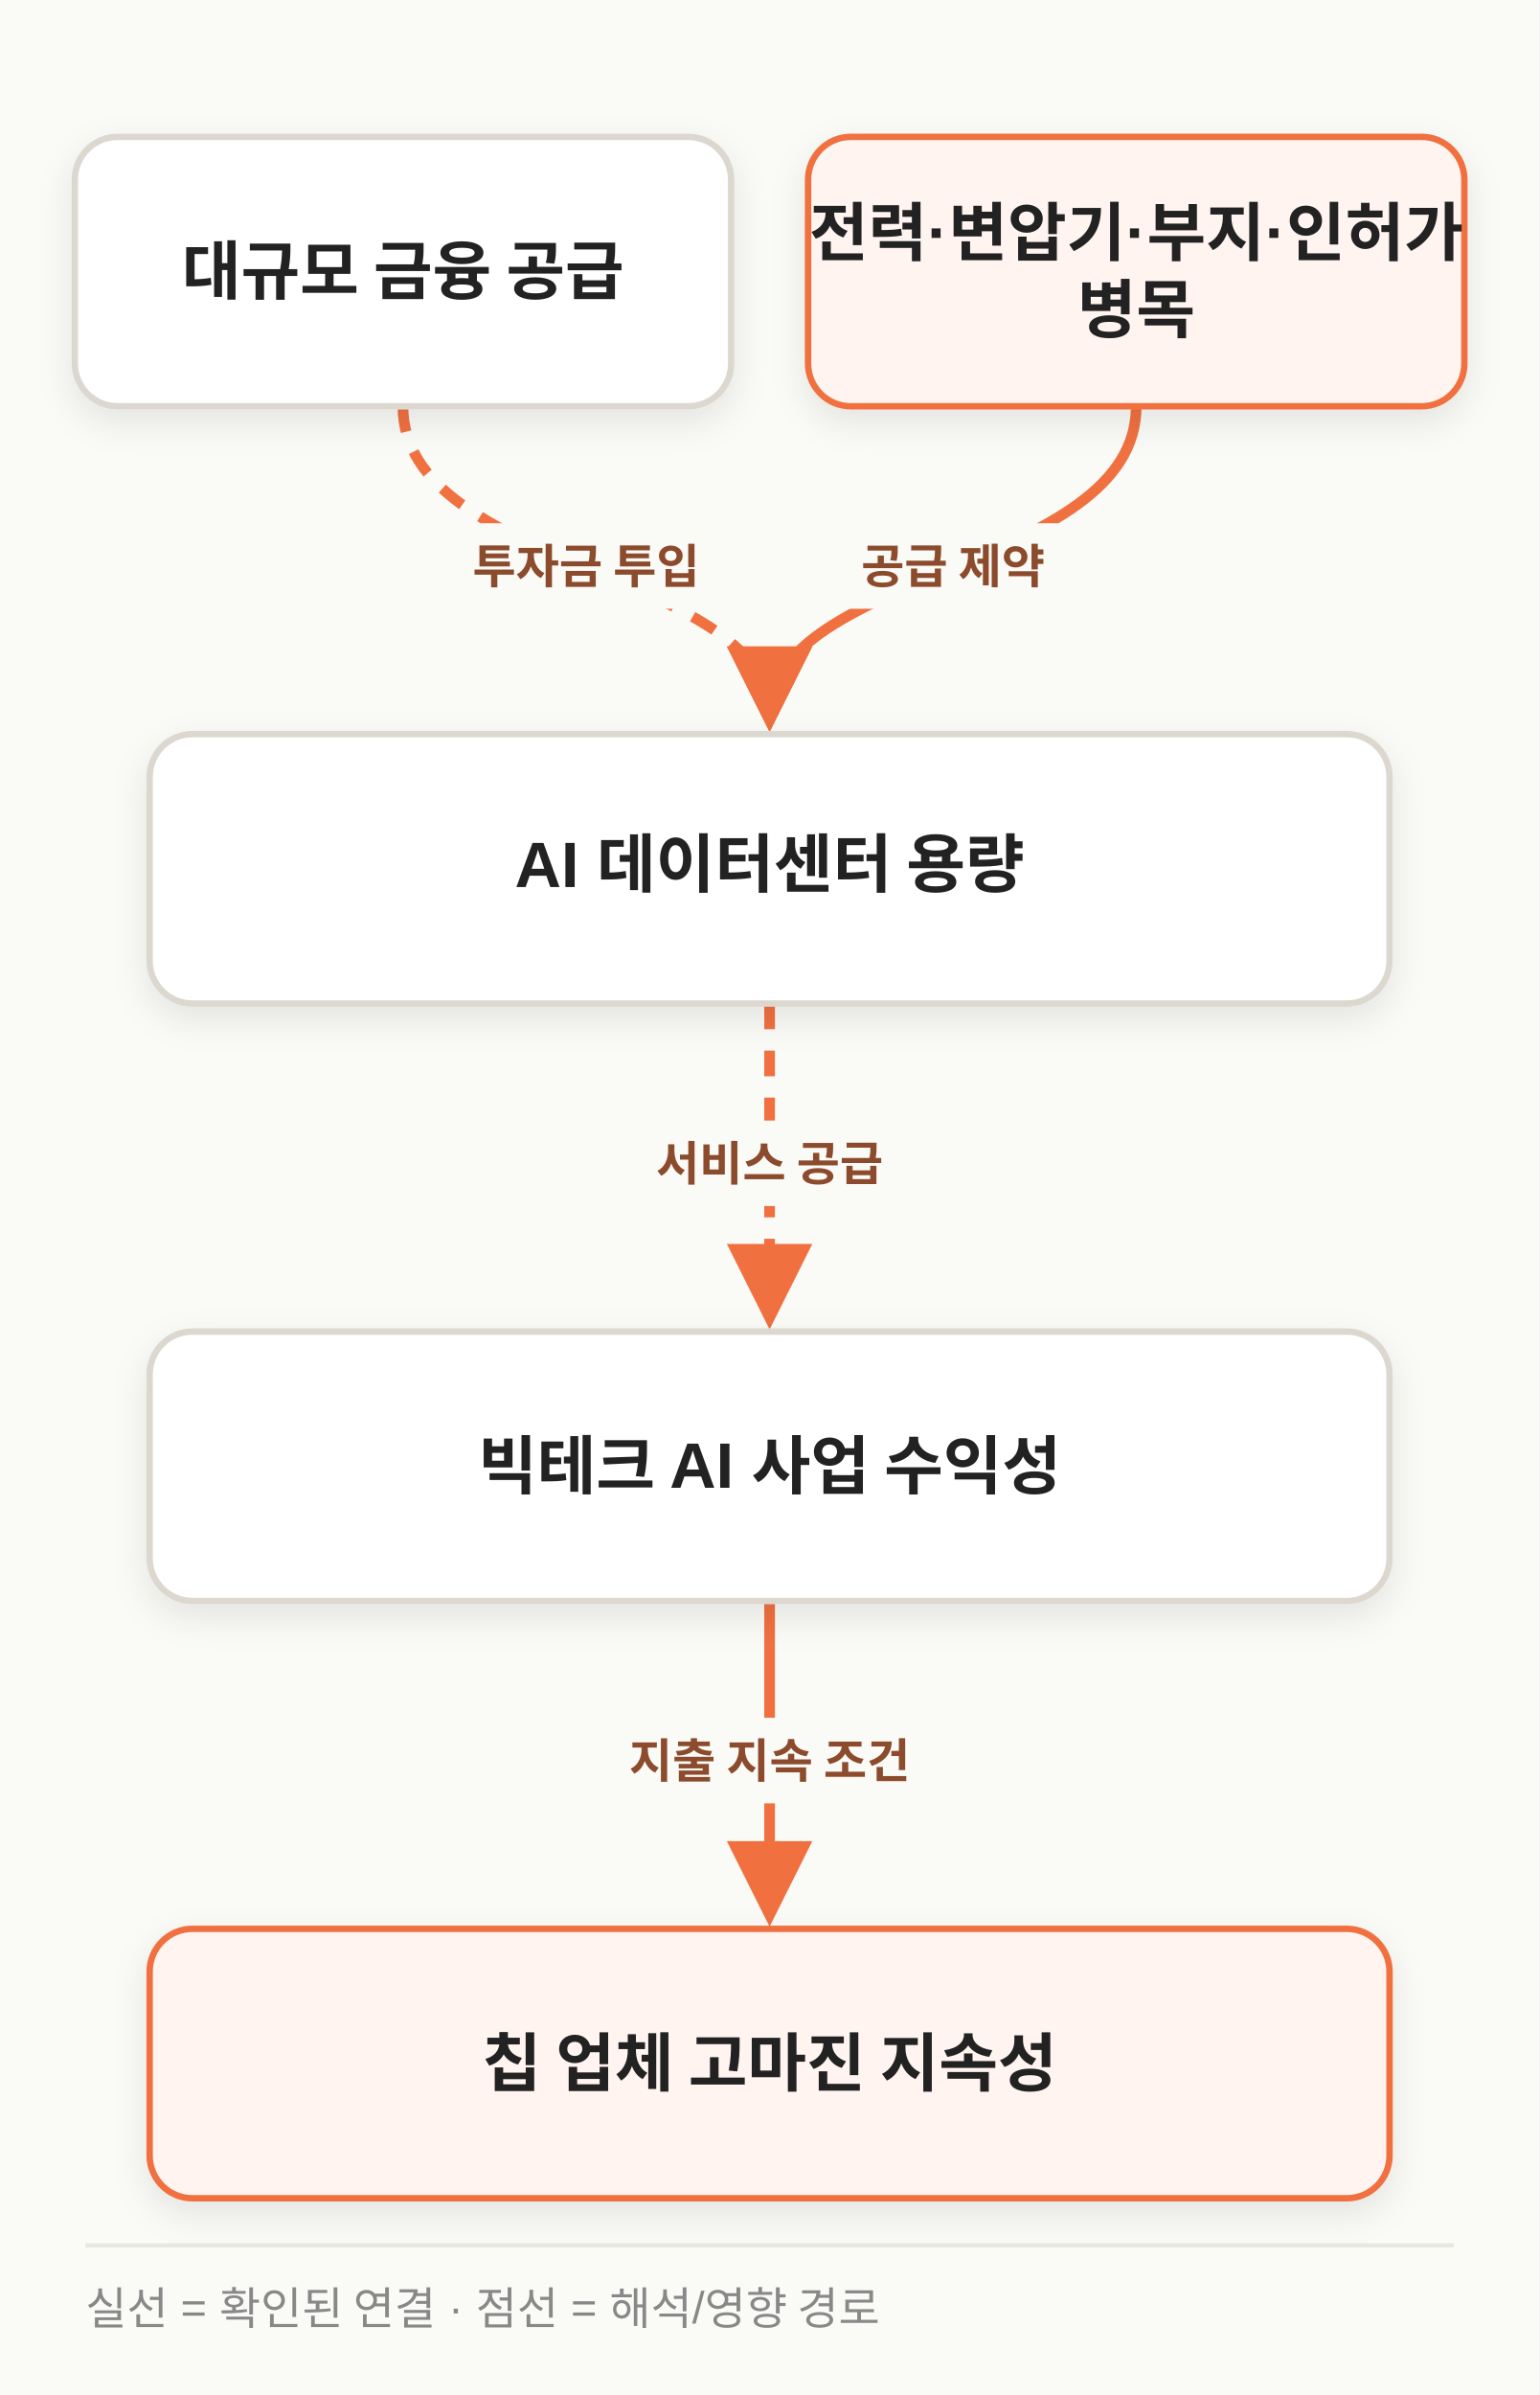
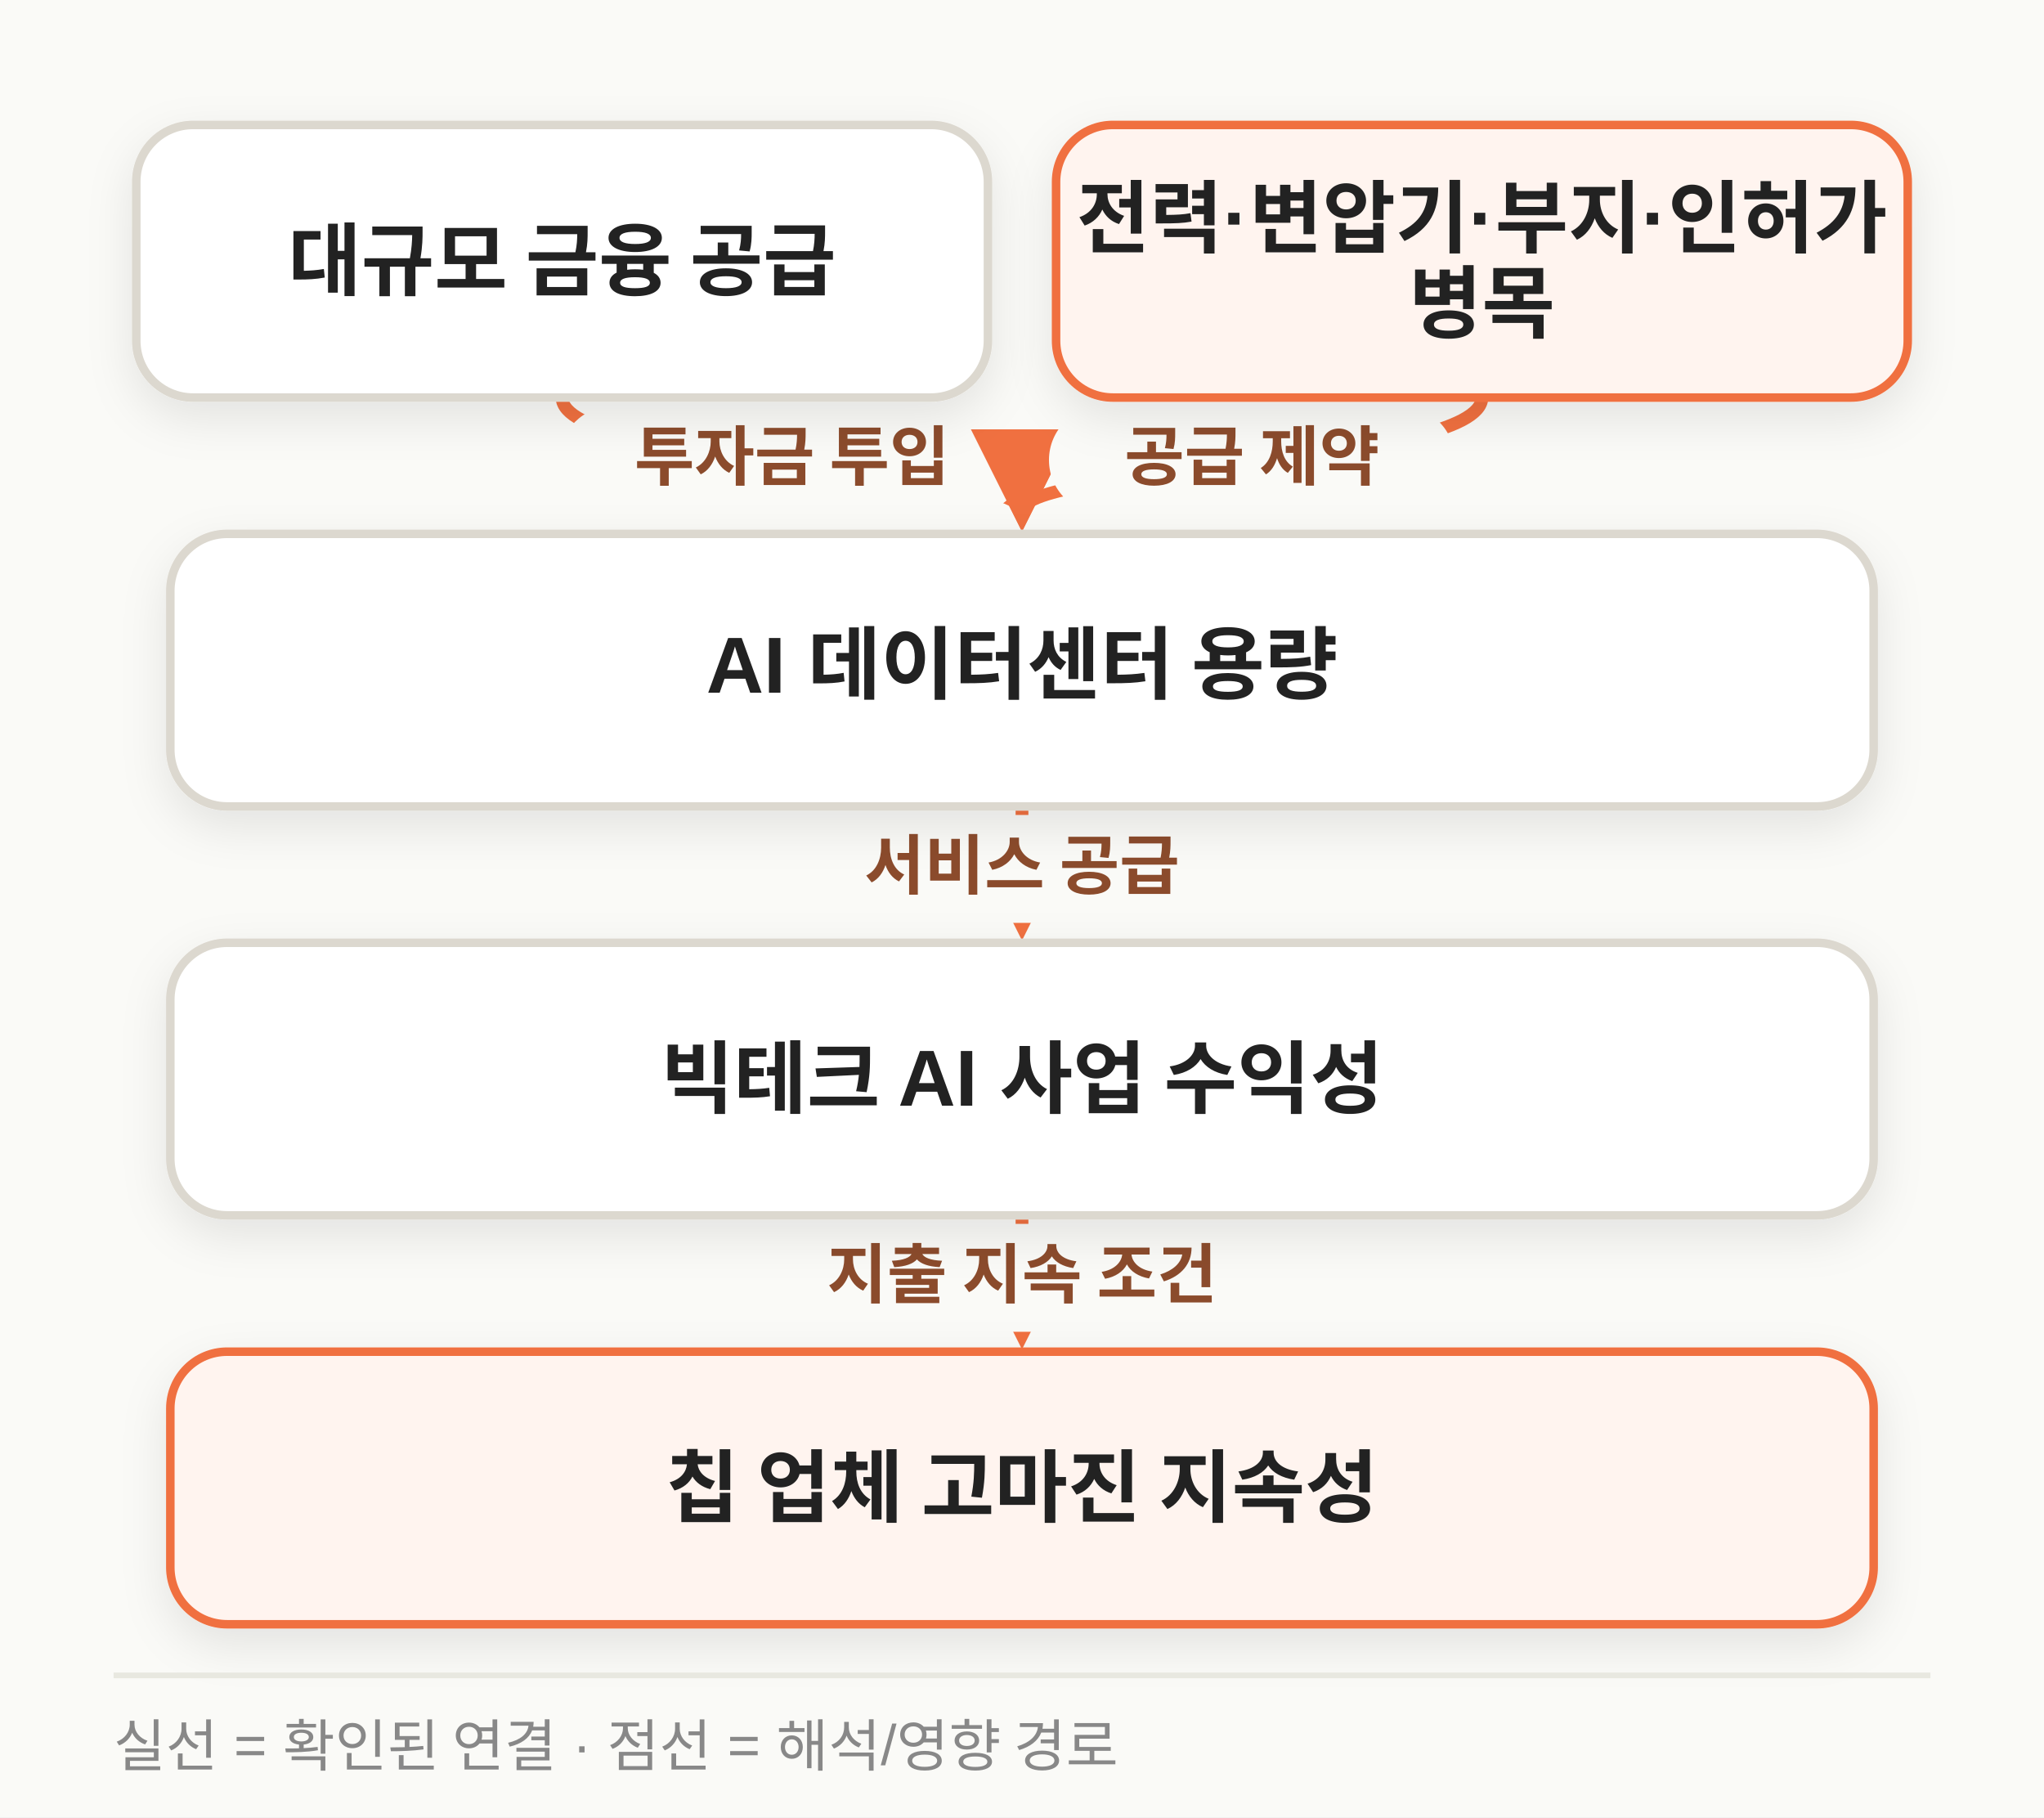
- <svg xmlns="http://www.w3.org/2000/svg" width="720" height="1120" viewBox="0 0 720 1120" class="morning-diagram morning-diagram-mobile" data-mobile-layout="same-topology" data-motion-orientation="TB" data-motion-steps="7">
+ <svg xmlns="http://www.w3.org/2000/svg" width="720" height="640" viewBox="0 0 720 640" class="morning-diagram morning-diagram-mobile" data-mobile-layout="same-topology" data-motion-orientation="TB" data-motion-steps="7">
  <defs>
    <filter id="shadow" x="-20%" y="-20%" width="140%" height="160%">
      <feDropShadow dx="0" dy="6" stdDeviation="8" flood-color="#111111" flood-opacity=".09" />
    </filter>
    <marker id="arrow" viewBox="0 0 10 10" refX="8" refY="5" markerWidth="8" markerHeight="8" orient="auto-start-reverse">
      <path d="M 0 0 L 10 5 L 0 10 z" fill="#F07040" />
    </marker>
  </defs>
-   <rect width="720" height="1120" fill="#FAFAF7" />
+   <rect width="720" height="640" fill="#FAFAF7" />
  <g class="motion-step motion-edge" data-motion-step="1" data-from="A" data-to="C" style="--motion-delay:415ms">
-     <path d="M 188.5 190.0 C 188.5 266.7, 360.0 266.7, 360.0 334.3" fill="none" stroke="#F07040" stroke-width="5" stroke-dasharray="12 10" marker-end="url(#arrow)" />
-     <rect x="184.2" y="244.7" width="180" height="40" rx="20" fill="#FAFAF7" />
-     <text x="274.2" y="272.7" text-anchor="middle" font-family="Apple SD Gothic Neo,Malgun Gothic,Arial,sans-serif" font-size="22" font-weight="800" fill="#8B4B2C">투자금 투입</text>
+     <path d="M 198.0 140.0 C 198.0 164.0, 360.0 164.0, 360.0 180.0" fill="none" stroke="#F07040" stroke-width="4.5" stroke-dasharray="12 10" marker-end="url(#arrow)" />
+     <rect x="197.0" y="143.0" width="164" height="38" rx="19" fill="#FAFAF7" />
+     <text x="279.0" y="169.0" text-anchor="middle" font-family="Apple SD Gothic Neo,Malgun Gothic,Arial,sans-serif" font-size="23" font-weight="800" fill="#8B4B2C">투자금 투입</text>
  </g>
  <g class="motion-step motion-edge" data-motion-step="1" data-from="B" data-to="C" style="--motion-delay:415ms">
-     <path d="M 531.5 190.0 C 531.5 266.7, 360.0 266.7, 360.0 334.3" fill="none" stroke="#F07040" stroke-width="5" marker-end="url(#arrow)" />
-     <rect x="367.2" y="244.7" width="157" height="40" rx="20" fill="#FAFAF7" />
-     <text x="445.8" y="272.7" text-anchor="middle" font-family="Apple SD Gothic Neo,Malgun Gothic,Arial,sans-serif" font-size="22" font-weight="800" fill="#8B4B2C">공급 제약</text>
+     <path d="M 522.0 140.0 C 522.0 164.0, 360.0 164.0, 360.0 180.0" fill="none" stroke="#F07040" stroke-width="4.5" marker-end="url(#arrow)" />
+     <rect x="369.5" y="143.0" width="143" height="38" rx="19" fill="#FAFAF7" />
+     <text x="441.0" y="169.0" text-anchor="middle" font-family="Apple SD Gothic Neo,Malgun Gothic,Arial,sans-serif" font-size="23" font-weight="800" fill="#8B4B2C">공급 제약</text>
  </g>
  <g class="motion-step motion-edge" data-motion-step="3" data-from="C" data-to="D" style="--motion-delay:1245ms">
-     <path d="M 360.0 469.3 C 360.0 546.0, 360.0 546.0, 360.0 613.7" fill="none" stroke="#F07040" stroke-width="5" stroke-dasharray="12 10" marker-end="url(#arrow)" />
-     <rect x="270.0" y="524.0" width="180" height="40" rx="20" fill="#FAFAF7" />
-     <text x="360.0" y="552.0" text-anchor="middle" font-family="Apple SD Gothic Neo,Malgun Gothic,Arial,sans-serif" font-size="22" font-weight="800" fill="#8B4B2C">서비스 공급</text>
+     <path d="M 360.0 284.0 C 360.0 308.0, 360.0 308.0, 360.0 324.0" fill="none" stroke="#F07040" stroke-width="4.5" stroke-dasharray="12 10" marker-end="url(#arrow)" />
+     <rect x="278.0" y="287.0" width="164" height="38" rx="19" fill="#FAFAF7" />
+     <text x="360.0" y="313.0" text-anchor="middle" font-family="Apple SD Gothic Neo,Malgun Gothic,Arial,sans-serif" font-size="23" font-weight="800" fill="#8B4B2C">서비스 공급</text>
  </g>
  <g class="motion-step motion-edge" data-motion-step="5" data-from="D" data-to="E" style="--motion-delay:2075ms">
-     <path d="M 360.0 748.7 C 360.0 825.3, 360.0 825.3, 360.0 893.0" fill="none" stroke="#F07040" stroke-width="5" marker-end="url(#arrow)" />
-     <rect x="247.0" y="803.3" width="226" height="40" rx="20" fill="#FAFAF7" />
-     <text x="360.0" y="831.3" text-anchor="middle" font-family="Apple SD Gothic Neo,Malgun Gothic,Arial,sans-serif" font-size="22" font-weight="800" fill="#8B4B2C">지출 지속 조건</text>
+     <path d="M 360.0 428.0 C 360.0 452.0, 360.0 452.0, 360.0 468.0" fill="none" stroke="#F07040" stroke-width="4.5" marker-end="url(#arrow)" />
+     <rect x="257.0" y="431.0" width="206" height="38" rx="19" fill="#FAFAF7" />
+     <text x="360.0" y="457.0" text-anchor="middle" font-family="Apple SD Gothic Neo,Malgun Gothic,Arial,sans-serif" font-size="23" font-weight="800" fill="#8B4B2C">지출 지속 조건</text>
  </g>
  <g class="motion-step motion-node" data-motion-step="0" style="--motion-delay:0ms;--motion-accent-delay:660ms">
-     <rect class="motion-node-shape" x="35.0" y="64.0" width="307.0" height="126" rx="20" fill="#FFFFFF" stroke="#DCD8CF" stroke-width="3" filter="url(#shadow)" />
-     <text x="188.5" y="127.0" text-anchor="middle" dominant-baseline="middle" font-family="Apple SD Gothic Neo,Malgun Gothic,Arial,sans-serif" font-size="30" font-weight="800" fill="#222222">대규모 금융 공급</text>
+     <rect class="motion-node-shape" x="48.0" y="44.0" width="300.0" height="96" rx="20" fill="#FFFFFF" stroke="#DCD8CF" stroke-width="3" filter="url(#shadow)" />
+     <text x="198.0" y="92.0" text-anchor="middle" dominant-baseline="middle" font-family="Apple SD Gothic Neo,Malgun Gothic,Arial,sans-serif" font-size="28" font-weight="800" fill="#222222">대규모 금융 공급</text>
  </g>
  <g class="motion-step motion-node motion-risk" data-motion-step="0" style="--motion-delay:0ms;--motion-accent-delay:660ms">
-     <rect class="motion-node-shape" x="378.0" y="64.0" width="307.0" height="126" rx="20" fill="#FFF4EF" stroke="#F07040" stroke-width="3" filter="url(#shadow)" />
-     <text x="531.5" y="109.0" text-anchor="middle" dominant-baseline="middle" font-family="Apple SD Gothic Neo,Malgun Gothic,Arial,sans-serif" font-size="30" font-weight="800" fill="#222222">전력·변압기·부지·인허가</text>
-     <text x="531.5" y="145.0" text-anchor="middle" dominant-baseline="middle" font-family="Apple SD Gothic Neo,Malgun Gothic,Arial,sans-serif" font-size="30" font-weight="800" fill="#222222">병목</text>
+     <rect class="motion-node-shape" x="372.0" y="44.0" width="300.0" height="96" rx="20" fill="#FFF4EF" stroke="#F07040" stroke-width="3" filter="url(#shadow)" />
+     <text x="522.0" y="77.0" text-anchor="middle" dominant-baseline="middle" font-family="Apple SD Gothic Neo,Malgun Gothic,Arial,sans-serif" font-size="28" font-weight="800" fill="#222222">전력·변압기·부지·인허가</text>
+     <text x="522.0" y="107.0" text-anchor="middle" dominant-baseline="middle" font-family="Apple SD Gothic Neo,Malgun Gothic,Arial,sans-serif" font-size="28" font-weight="800" fill="#222222">병목</text>
  </g>
  <g class="motion-step motion-node" data-motion-step="2" style="--motion-delay:830ms;--motion-accent-delay:1490ms">
-     <rect class="motion-node-shape" x="70.0" y="343.3" width="580.0" height="126" rx="20" fill="#FFFFFF" stroke="#DCD8CF" stroke-width="3" filter="url(#shadow)" />
-     <text x="360.0" y="406.3" text-anchor="middle" dominant-baseline="middle" font-family="Apple SD Gothic Neo,Malgun Gothic,Arial,sans-serif" font-size="30" font-weight="800" fill="#222222">AI 데이터센터 용량</text>
+     <rect class="motion-node-shape" x="60.0" y="188.0" width="600.0" height="96" rx="20" fill="#FFFFFF" stroke="#DCD8CF" stroke-width="3" filter="url(#shadow)" />
+     <text x="360.0" y="236.0" text-anchor="middle" dominant-baseline="middle" font-family="Apple SD Gothic Neo,Malgun Gothic,Arial,sans-serif" font-size="28" font-weight="800" fill="#222222">AI 데이터센터 용량</text>
  </g>
  <g class="motion-step motion-node" data-motion-step="4" style="--motion-delay:1660ms;--motion-accent-delay:2320ms">
-     <rect class="motion-node-shape" x="70.0" y="622.7" width="580.0" height="126" rx="20" fill="#FFFFFF" stroke="#DCD8CF" stroke-width="3" filter="url(#shadow)" />
-     <text x="360.0" y="685.7" text-anchor="middle" dominant-baseline="middle" font-family="Apple SD Gothic Neo,Malgun Gothic,Arial,sans-serif" font-size="30" font-weight="800" fill="#222222">빅테크 AI 사업 수익성</text>
+     <rect class="motion-node-shape" x="60.0" y="332.0" width="600.0" height="96" rx="20" fill="#FFFFFF" stroke="#DCD8CF" stroke-width="3" filter="url(#shadow)" />
+     <text x="360.0" y="380.0" text-anchor="middle" dominant-baseline="middle" font-family="Apple SD Gothic Neo,Malgun Gothic,Arial,sans-serif" font-size="28" font-weight="800" fill="#222222">빅테크 AI 사업 수익성</text>
  </g>
  <g class="motion-step motion-node motion-risk" data-motion-step="6" style="--motion-delay:2490ms;--motion-accent-delay:3150ms">
-     <rect class="motion-node-shape" x="70.0" y="902.0" width="580.0" height="126" rx="20" fill="#FFF4EF" stroke="#F07040" stroke-width="3" filter="url(#shadow)" />
-     <text x="360.0" y="965.0" text-anchor="middle" dominant-baseline="middle" font-family="Apple SD Gothic Neo,Malgun Gothic,Arial,sans-serif" font-size="30" font-weight="800" fill="#222222">칩 업체 고마진 지속성</text>
+     <rect class="motion-node-shape" x="60.0" y="476.0" width="600.0" height="96" rx="20" fill="#FFF4EF" stroke="#F07040" stroke-width="3" filter="url(#shadow)" />
+     <text x="360.0" y="524.0" text-anchor="middle" dominant-baseline="middle" font-family="Apple SD Gothic Neo,Malgun Gothic,Arial,sans-serif" font-size="28" font-weight="800" fill="#222222">칩 업체 고마진 지속성</text>
  </g>
-   <line x1="40" y1="1050" x2="680" y2="1050" stroke="#E8E8E0" stroke-width="2" />
-   <text x="40" y="1087" font-family="Apple SD Gothic Neo,Malgun Gothic,Arial,sans-serif" font-size="21" fill="#888888">실선 = 확인된 연결 · 점선 = 해석/영향 경로</text>
+   <line x1="40" y1="590" x2="680" y2="590" stroke="#E8E8E0" stroke-width="2" />
+   <text x="40" y="622" font-family="Apple SD Gothic Neo,Malgun Gothic,Arial,sans-serif" font-size="20" fill="#888888">실선 = 확인된 연결 · 점선 = 해석/영향 경로</text>
</svg>
